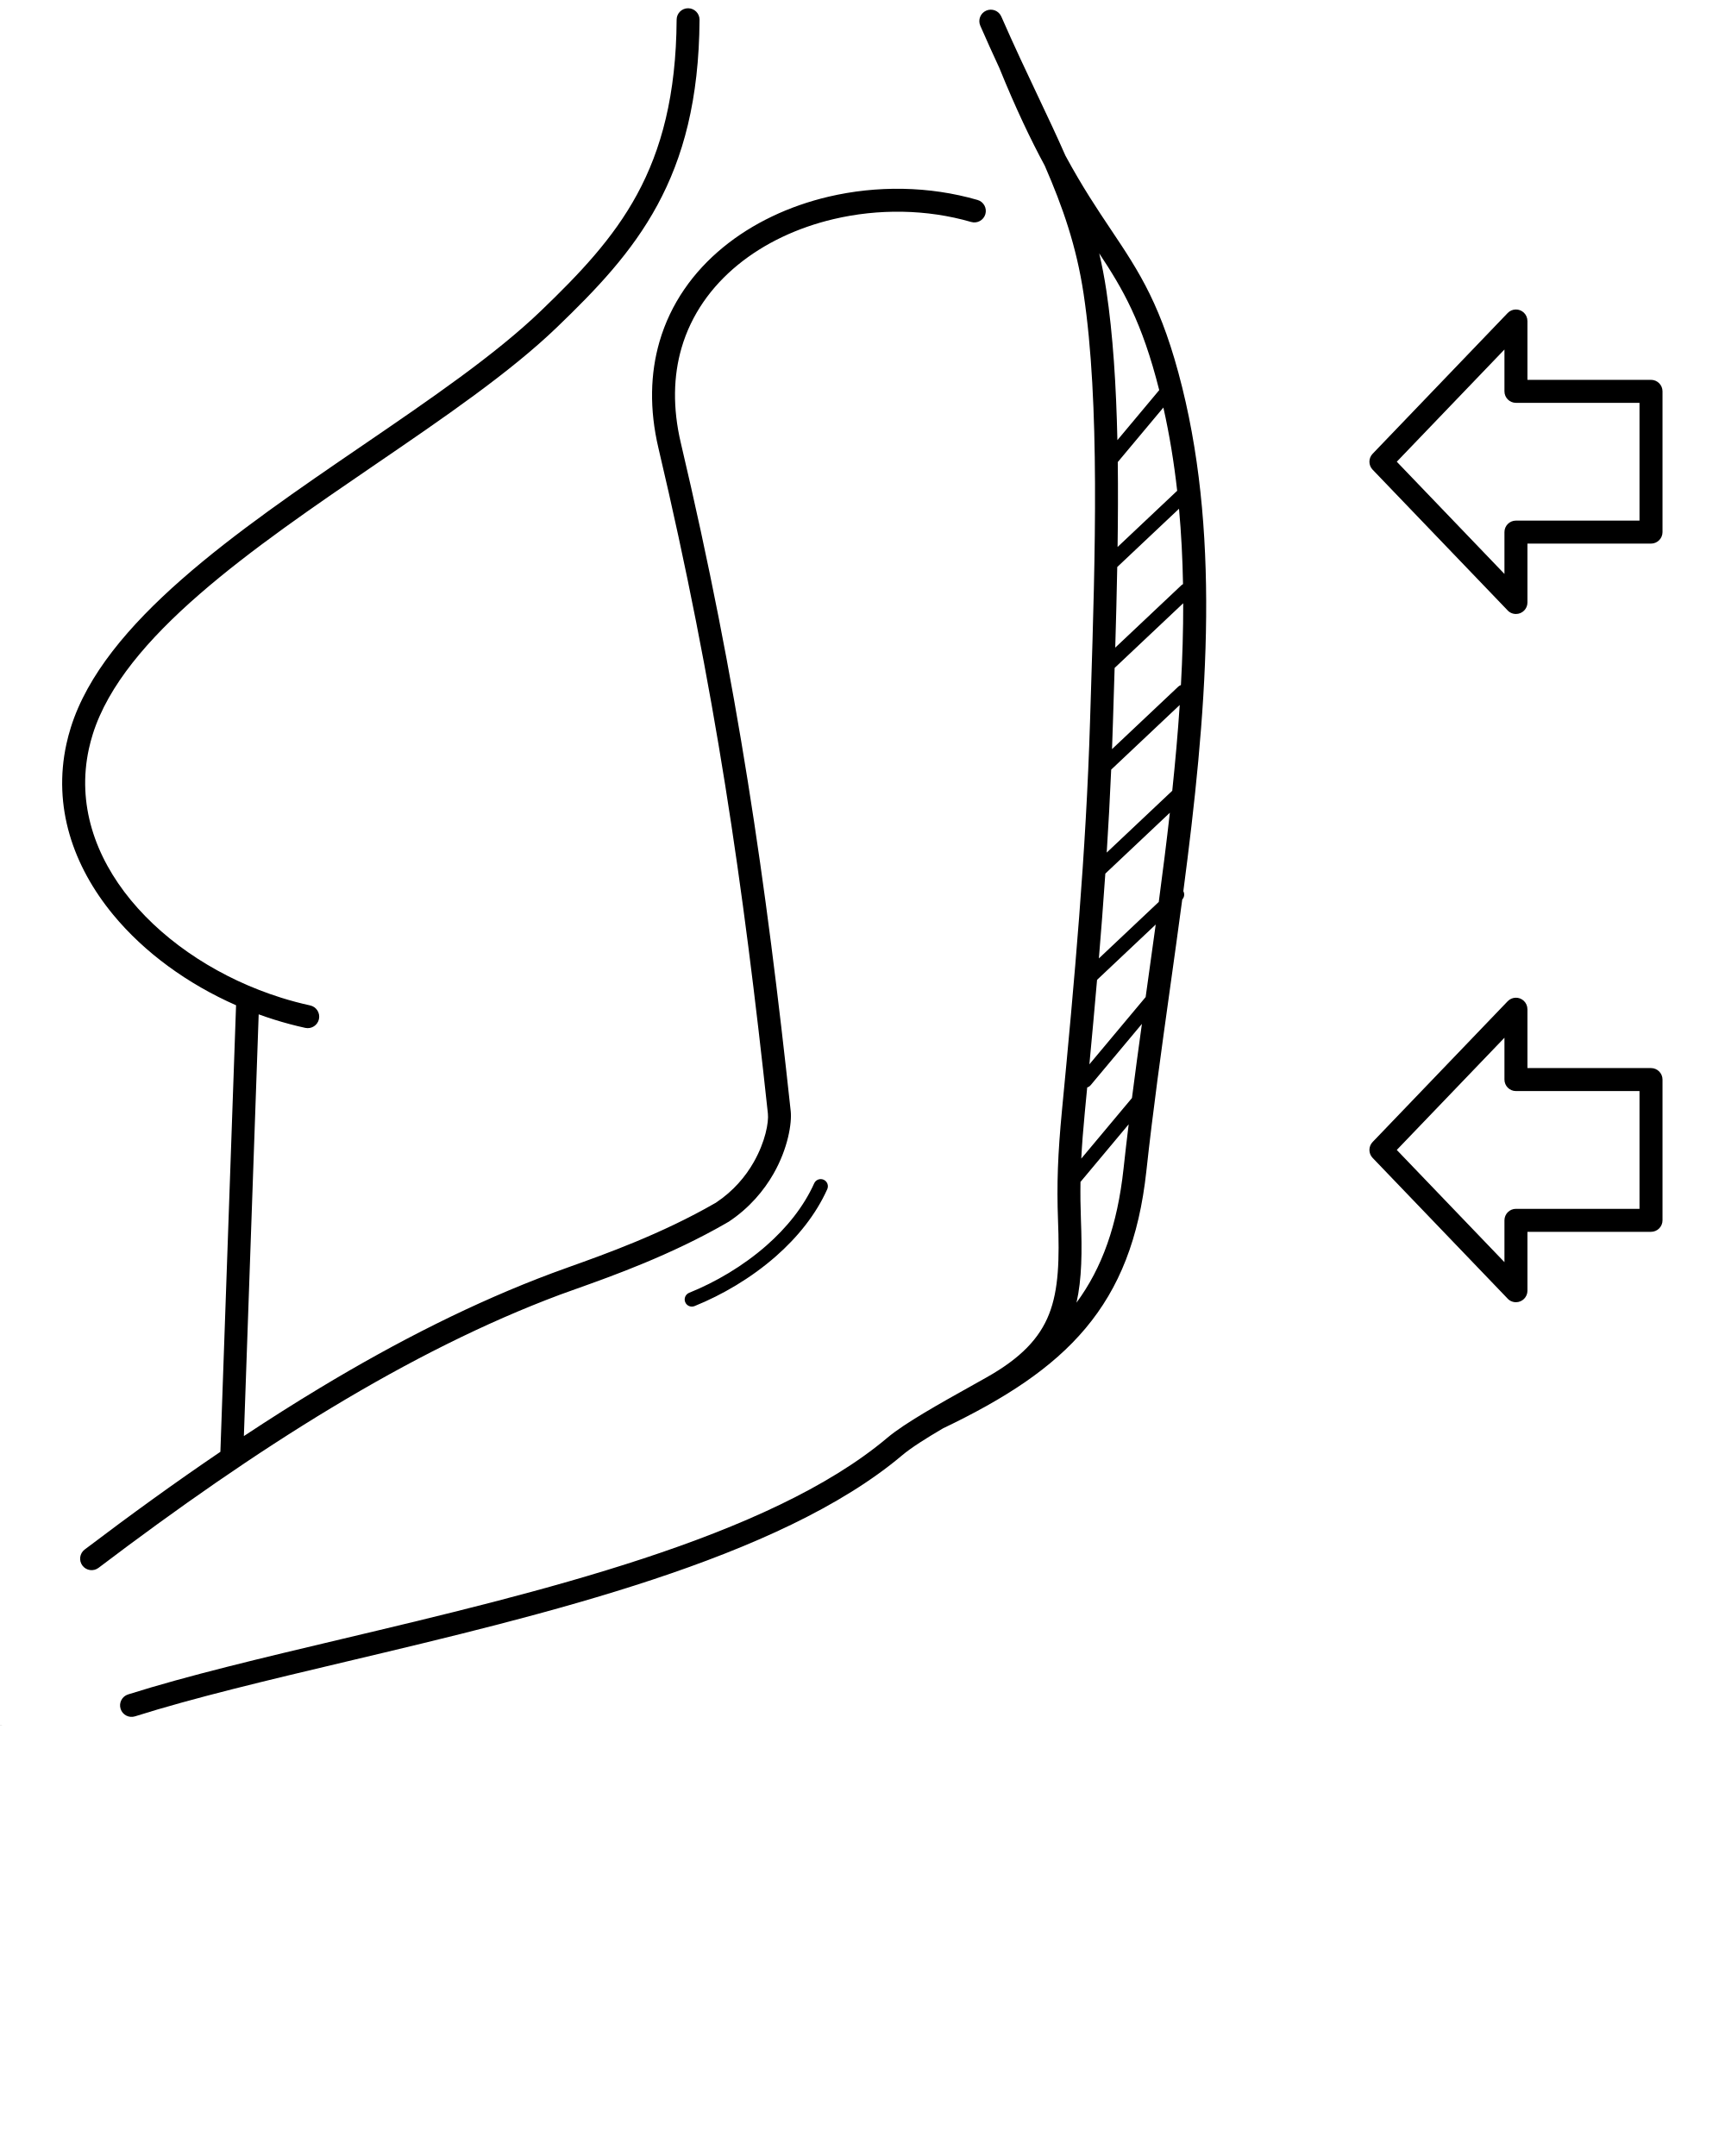
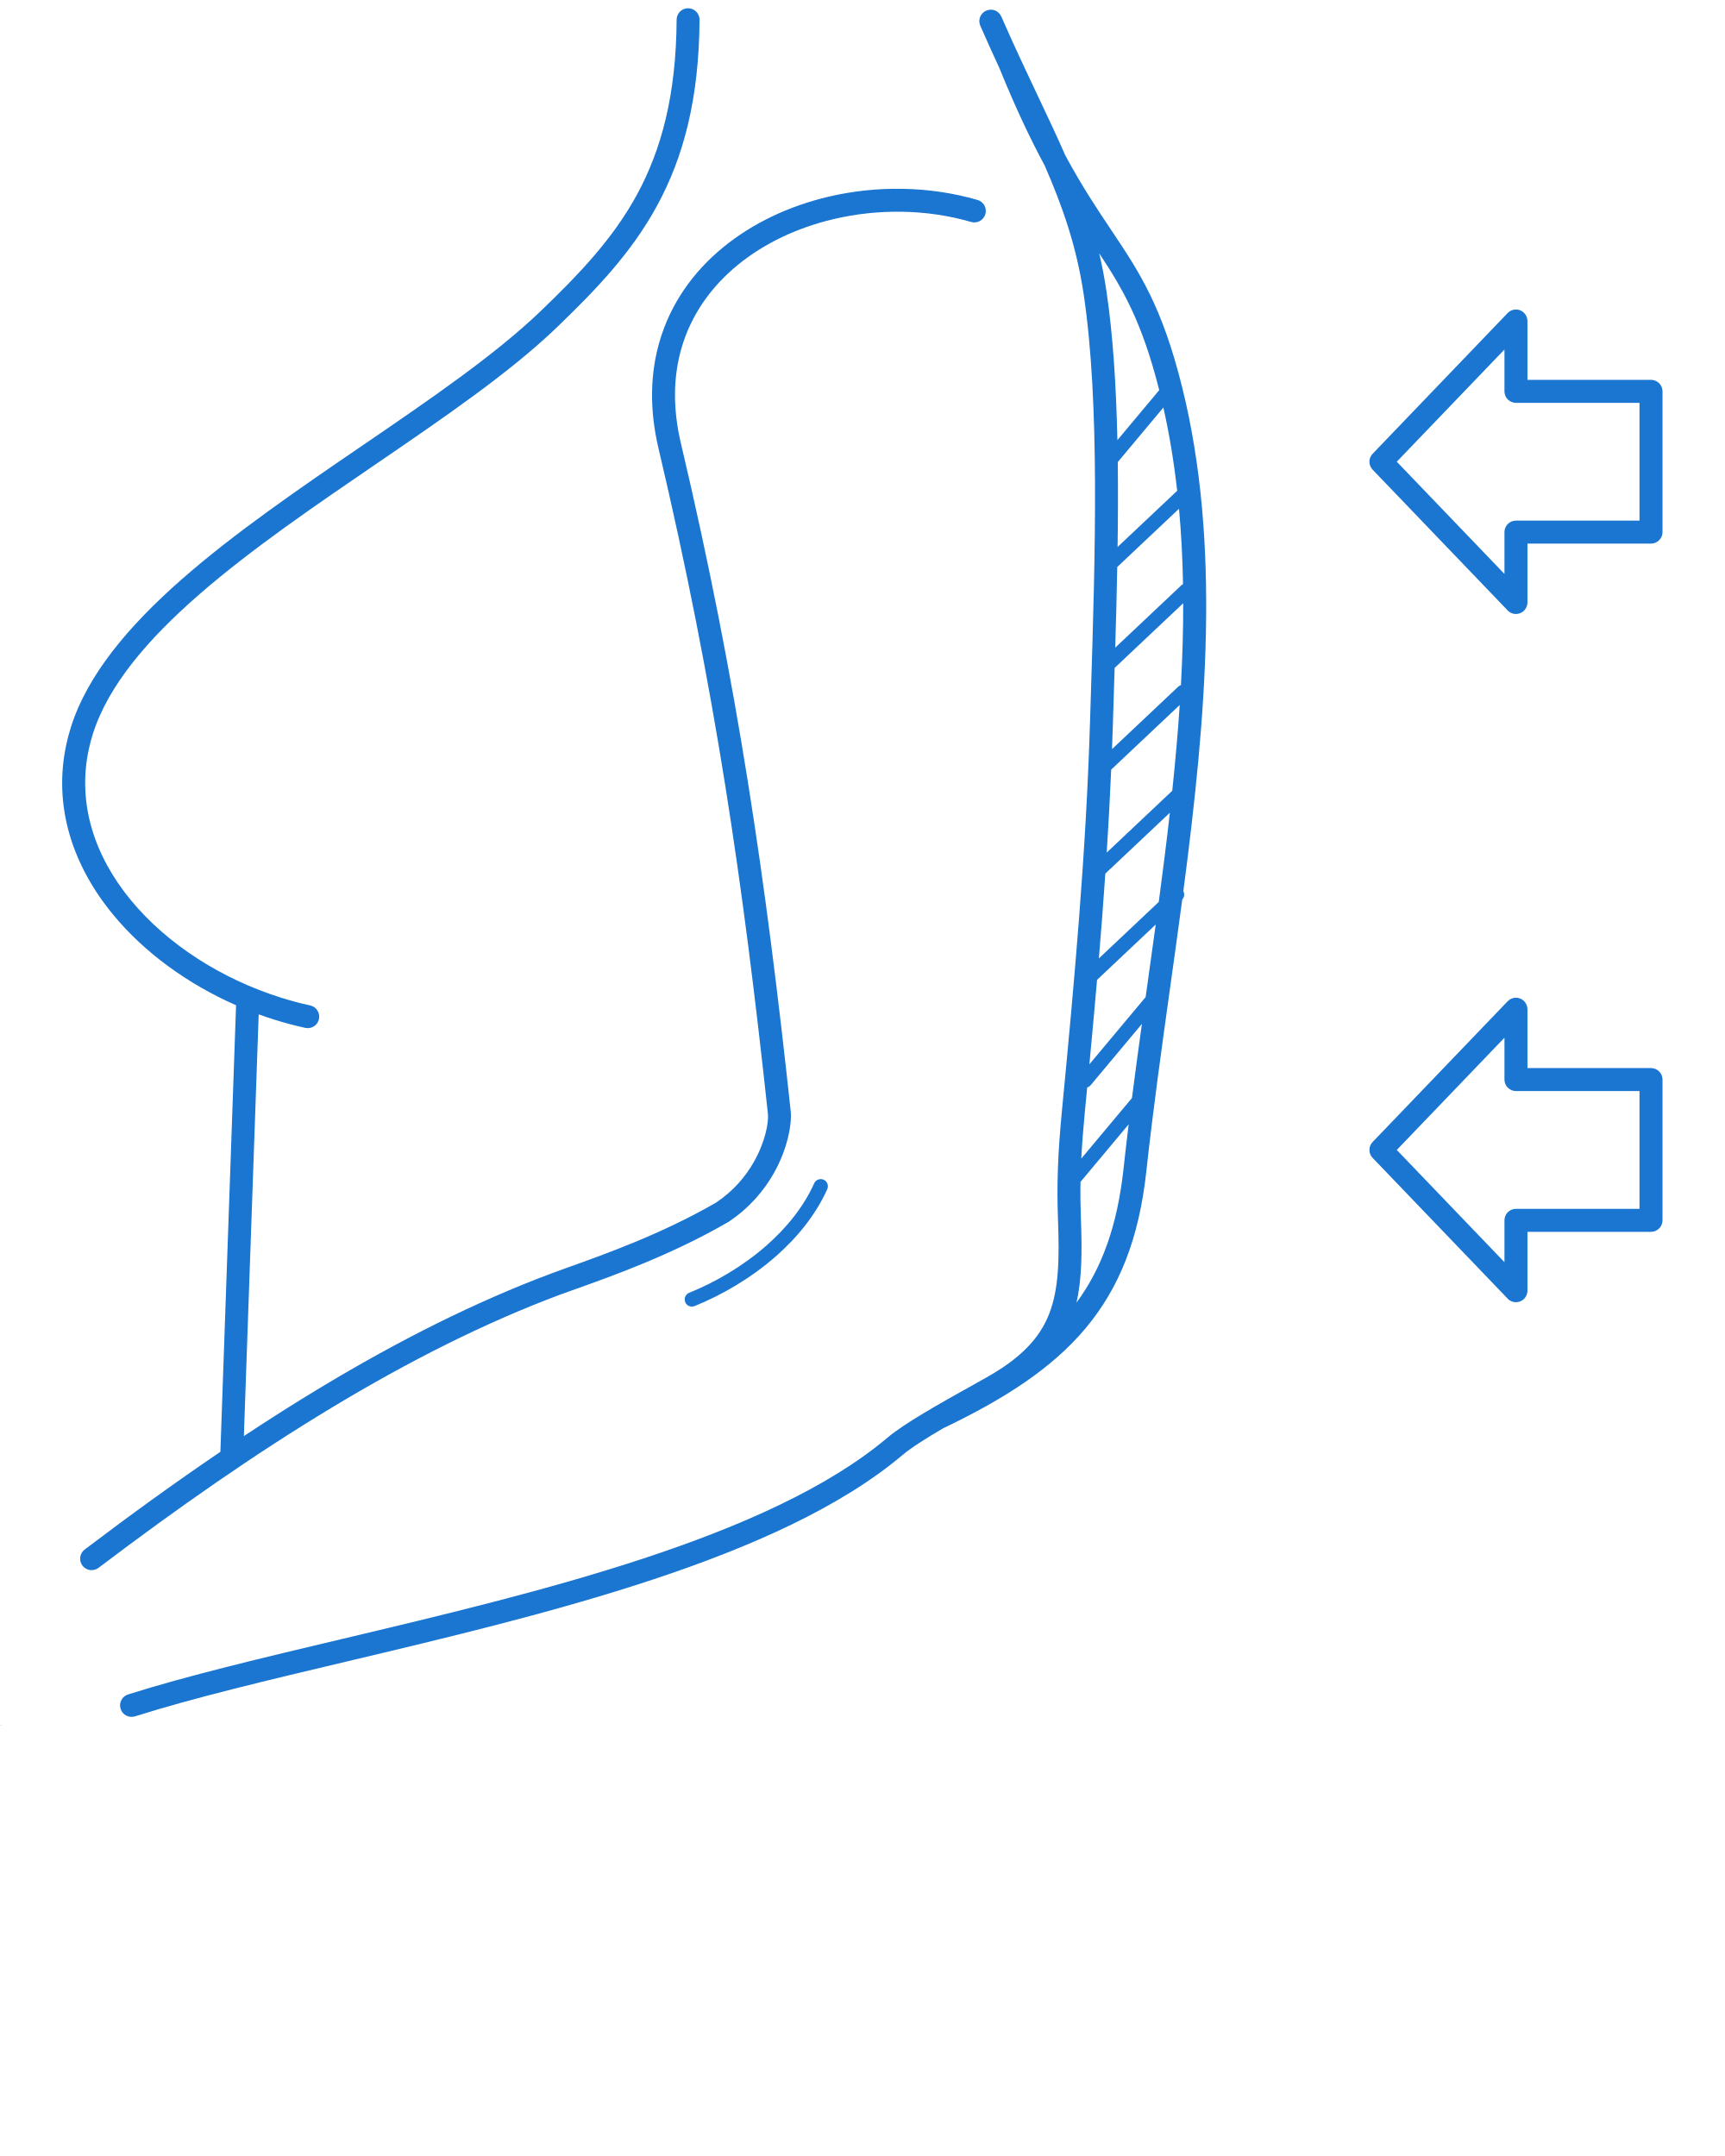
<svg xmlns="http://www.w3.org/2000/svg" xml:space="preserve" version="1.1" style="shape-rendering:geometricPrecision;text-rendering:geometricPrecision;image-rendering:optimizeQuality;" viewBox="0 0 60000 75000" x="0px" y="0px" fill-rule="evenodd" clip-rule="evenodd">
  <defs>
    <style type="text/css">
   
-     .fil0 {fill:black;fill-rule:nonzero}
+     .fil0 {fill:#1a76d1;fill-rule:nonzero}
   
  </style>
  </defs>
  <g>
    <path class="fil0" d="M34096.94 894.75c-88.02,-201.93 4.32,-436.99 206.25,-525.01 201.93,-88.02 436.99,4.32 525.01,206.25 222.14,507.84 440.9,989.16 653.99,1448.9 6.16,11.71 11.8,23.82 16.87,36.34l0.12 0.3c205.88,443.71 406.44,867.34 599.57,1275.33 345.67,730.21 667.87,1410.91 959.52,2077.41 586.25,1083.6 1108.27,1863.77 1581.21,2570.49 992.85,1483.63 1777.21,2655.72 2480.95,5493.43 1348.89,5439.14 837.36,11447.89 39.23,17523.06 49.76,92.67 36.42,209.56 -38.14,288.71 -136.03,1024.69 -279.5,2051.05 -422.87,3076.65 -298.65,2136.33 -596.84,4269.42 -825.46,6373.7 -254.7,2344.42 -939.86,4064.83 -2116.52,5468.1 -1162.15,1385.99 -2792.54,2443.68 -4955.19,3478.65 -593.67,348.02 -1110.49,674.84 -1420.71,936.58 -4270.29,3602.86 -12407.08,5533.61 -19345.21,7179.91 -2746.55,651.71 -5303.67,1258.48 -7339.39,1902.39 -210.55,66.44 -435.12,-50.39 -501.56,-260.94 -66.44,-210.55 50.39,-435.12 260.94,-501.56 2064.52,-653.02 4634.86,-1262.93 7395.63,-1918.01 6854.09,-1626.36 14892.33,-3533.73 19013.97,-7011.17 602.21,-508.09 1826.09,-1191.5 2980.36,-1836.02 5.97,-3.33 -31.88,17.85 454.66,-255.16 1208.58,-678.14 1858.08,-1368.84 2187.87,-2206.14 339.49,-861.92 363.64,-1914.96 312.11,-3277.23 -23.25,-615.07 -25.2,-1190.84 -2.95,-1803.95 22.18,-611.19 68.42,-1258.16 141.55,-2017.28 215.57,-2237.41 422.86,-4452.76 597.74,-6731.56 172.68,-2250.17 307.97,-4499.3 377.58,-6779.41 9.92,-325.14 20.2,-653.62 30.53,-984.71 149.32,-4780.56 315.85,-10112.36 -253.97,-13901.08 -249.17,-1656.7 -725.83,-3022.59 -1351.33,-4457.98 -482.64,-894.1 -1007.06,-1987.98 -1580.86,-3402.51l-0.04 -0.11c-213.46,-460.79 -434.15,-946.71 -661.46,-1466.37zm23329.35 41956.41l-4297.65 0 0 2048.33c0,220.91 -179.09,400 -400,400 -123.99,0 -234.79,-56.42 -308.16,-144.98l-4677 -4875.12c-149.14,-155.05 -147.95,-399.48 0.02,-553.1l4697.64 -4896.69c152.73,-158.78 405.28,-163.67 564.06,-10.94 81.4,78.29 122.33,182.82 122.34,287.5l1.1 0 0 2048.34 4297.65 0c220.91,0 400,179.09 400,400l0 4896.66c0,220.91 -179.09,400 -400,400zm-4697.65 -800l4297.65 0 0 -4096.66 -4297.65 0c-220.91,0 -400,-179.09 -400,-400l0 -1455.15 -3744.84 3903.48 3744.84 3903.48 0 -1455.15c0,-220.91 179.09,-400 400,-400zm4697.65 -23141.05l-4297.65 0 0 2048.33c0,220.91 -179.09,400 -400,400 -123.99,0 -234.79,-56.42 -308.16,-144.98l-4677 -4875.13c-149.14,-155.05 -147.95,-399.48 0.02,-553.1l4697.64 -4896.68c152.73,-158.78 405.28,-163.67 564.06,-10.94 81.4,78.29 122.33,182.82 122.34,287.5l1.1 0 0 2048.33 4297.65 0c220.91,0 400,179.09 400,400l0 4896.67c0,220.91 -179.09,400 -400,400zm-4697.65 -800l4297.65 0 0 -4096.67 -4297.65 0c-220.91,0 -400,-179.09 -400,-400l0 -1455.15 -3744.84 3903.48 3744.84 3903.48 0 -1455.14c0,-220.91 179.09,-400 400,-400zm-13470.5 21000.66l-1676.04 2004.03c-7.19,431.09 -1.84,853.21 14.93,1296.79 42.91,1134.54 34.26,2076.07 -153.74,2903.7 891.04,-1211.15 1422.67,-2694.48 1636.14,-4659.36 55.81,-513.73 115.71,-1028.88 178.71,-1545.16zm-1648.34 1192.85l1762.89 -2107.87c109.83,-857.12 226.57,-1716.84 345.74,-2577.81l-1782.55 2131.38c-32.72,39.1 -74.89,65.64 -120.37,79.1 -27.47,287.71 -55.16,576.06 -83,865.06 -57.37,595.41 -97.79,1119.38 -122.71,1610.14zm282.05 -3279.71l1956.46 -2339.32 59.72 -427.36c97.67,-698.64 195.36,-1397.64 290.69,-2096.12l-2040.32 1924.71c-83.8,971.4 -173.51,1950.87 -266.55,2938.09zm329.78 -3683.44l2083.25 -1965.22c138.48,-1037.08 269.73,-2072.33 385.81,-3102.96l-2244.37 2117.2c-35.47,520.46 -73.23,1039.19 -112.95,1556.81 -35.52,462.8 -72.86,927.53 -111.74,1394.17zm272.89 -3682.16l2279.44 -2150.29c105.19,-1000.55 194.19,-1996.07 259.66,-2983.96l-2383.62 2248.55c-42.23,971.13 -94.76,1931.77 -155.48,2885.7zm2487.96 -5771.72c27.57,-25.94 59.5,-44.37 93.25,-55.4 52.59,-957.42 81.31,-1907.05 79.44,-2846.53l-2385.45 2250.29c-9.35,305.08 -18.83,608.49 -28.24,909.73 -10.33,331.09 -20.61,659.57 -30.53,984.71 -9.5,311.26 -20.16,621.25 -31.89,930.1l2303.42 -2172.9zm106.77 -3525.46c18.12,-17.05 38.12,-30.84 59.28,-41.44 -15.82,-884.25 -60.26,-1758.96 -139.4,-2621.99l-2148.32 2026.59c-17.47,937.22 -42.45,1876.84 -69.82,2804.88l2298.26 -2168.04zm-2216.92 -1333.42l2072.98 -1955.53c-110.18,-982 -267.29,-1948.17 -480.24,-2895.37l-1586.08 1896.46c11.94,966.8 7.65,1957.28 -6.66,2954.44zm-6.43 -3716.85l1455.05 -1739.78c-602.27,-2387.32 -1269.36,-3522.55 -2087.52,-4758.01 97.14,412.9 180.24,840.58 247.82,1289.89 231.09,1536.51 343.04,3316.79 384.65,5207.9zm-10546.71 25853.77c56.09,-125.66 203.44,-182.07 329.1,-125.98 125.66,56.09 182.07,203.44 125.98,329.1 -399.89,890.53 -1037.58,1676.4 -1787.81,2335.37 -857.54,753.23 -1864.11,1342.06 -2829.31,1731.62 -127.82,51.23 -272.99,-10.86 -324.22,-138.68 -51.23,-127.82 10.86,-272.99 138.68,-324.22 917.38,-370.26 1873.33,-929.26 2686.73,-1643.72 699.7,-614.59 1292.51,-1343.22 1660.85,-2163.49zm-3453.39 692.73c9.03,-5.19 18.19,-9.98 27.43,-14.39 4.63,-3.35 9.33,-6.64 14.14,-9.83 604.89,-402.57 1024.86,-907.3 1306.75,-1401.69 410.89,-720.63 527.49,-1393.83 495.21,-1693.35 -429.16,-3981.63 -888.37,-7683.55 -1485.55,-11426.72 -596.78,-3740.67 -1333.99,-7537.88 -2320.57,-11719 -323.11,-1369.39 -282.14,-2610.46 35.4,-3705.78 384.73,-1327.04 1173.69,-2430.2 2212.28,-3282.11 1027.97,-843.2 2299.02,-1439.18 3661.01,-1760.55 1679.69,-396.34 3505.68,-376.33 5189.77,111.91 211.42,61.27 333.14,282.33 271.87,493.75 -61.27,211.42 -282.33,333.14 -493.75,271.87 -1548.47,-448.92 -3232.84,-466.04 -4786.63,-99.41 -1247.9,294.44 -2406.42,835.55 -3336.01,1598.05 -918.97,753.79 -1615.64,1725.01 -1952.92,2888.37 -279.98,965.76 -313.55,2070.81 -22.9,3302.64 987.47,4184.87 1727.94,8001.83 2329.95,11775.26 601.61,3770.92 1062.37,7483.11 1491.81,11467.34 44.13,409.46 -92.45,1289.73 -595.21,2171.49 -336.67,590.47 -838.05,1193.14 -1559.89,1673.55 -18.52,12.26 -37.7,22.75 -57.33,31.55 -9.01,6.21 -18.32,12.12 -27.98,17.67 -1928.37,1111.56 -3949.03,1833.1 -5181.7,2273.25 -275.2,98.26 -517.3,184.72 -598.99,215.24 -2626.54,981.36 -5266.42,2316.66 -7936.01,3926 -2674.5,1612.29 -5374.89,3498.06 -8118.92,5577.62 -176.04,132.89 -426.49,97.92 -559.38,-78.12 -132.89,-176.04 -97.92,-426.49 78.12,-559.38 1586.19,-1202.1 3158.31,-2340.15 4719.85,-3399.15l545.35 -15533.8c-1684.12,-741.22 -3191.57,-1834.16 -4278.17,-3154.17 -1392.82,-1692 -2099.51,-3754.7 -1622.16,-5936.03 41.23,-188.38 91.94,-379.31 152.48,-572.65 1146.93,-3662.88 5768.65,-6820.36 10147.05,-9811.6 2346.39,-1603.01 4621.61,-3157.41 6211.75,-4688.38 1321.84,-1272.66 2498.91,-2496.99 3340.4,-4049.96 839.22,-1548.79 1356.87,-3443.17 1372.66,-6072.79 0.86,-220.05 179.95,-397.74 400,-396.88 220.05,0.86 397.74,179.95 396.88,400 -16.7,2779.65 -569.73,4792.93 -1466.42,6447.79 -894.43,1650.67 -2118.59,2926.07 -3490.4,4246.84 -1639.96,1578.94 -3941.42,3151.27 -6314.87,4772.76 -4266.76,2914.97 -8770.63,5991.93 -9834.55,9389.72 -52.25,166.88 -96.74,334.94 -133.72,503.91 -420.32,1920.7 213.11,3750.52 1456.52,5261.01 1268.45,1540.92 3166.3,2751.69 5238.69,3400.6 328.11,102.73 662.29,191.61 1000.73,265.67 215.73,46.6 352.85,259.28 306.25,475.01 -46.6,215.73 -259.28,352.85 -475.01,306.25 -358.06,-78.35 -715.23,-173.52 -1069.47,-284.43 -185.36,-58.04 -369.42,-120.44 -551.97,-186.86l-515.04 14670.58c886.63,-586.69 1770.03,-1146.95 2650.85,-1677.94 2703.75,-1629.93 5387.2,-2985.97 8070.39,-3988.5 256.8,-95.95 421.21,-154.66 608.35,-221.48 1213.06,-433.14 3201.58,-1143.21 5053.58,-2210.75z" />
  </g>
  <text x="0" y="60015" fill="#000000" font-size="5px" font-weight="bold" font-family="'Helvetica Neue', Helvetica, Arial-Unicode, Arial, Sans-serif">Created by Olena Panasovska</text>
  <text x="0" y="60020" fill="#000000" font-size="5px" font-weight="bold" font-family="'Helvetica Neue', Helvetica, Arial-Unicode, Arial, Sans-serif">from the Noun Project</text>
</svg>
